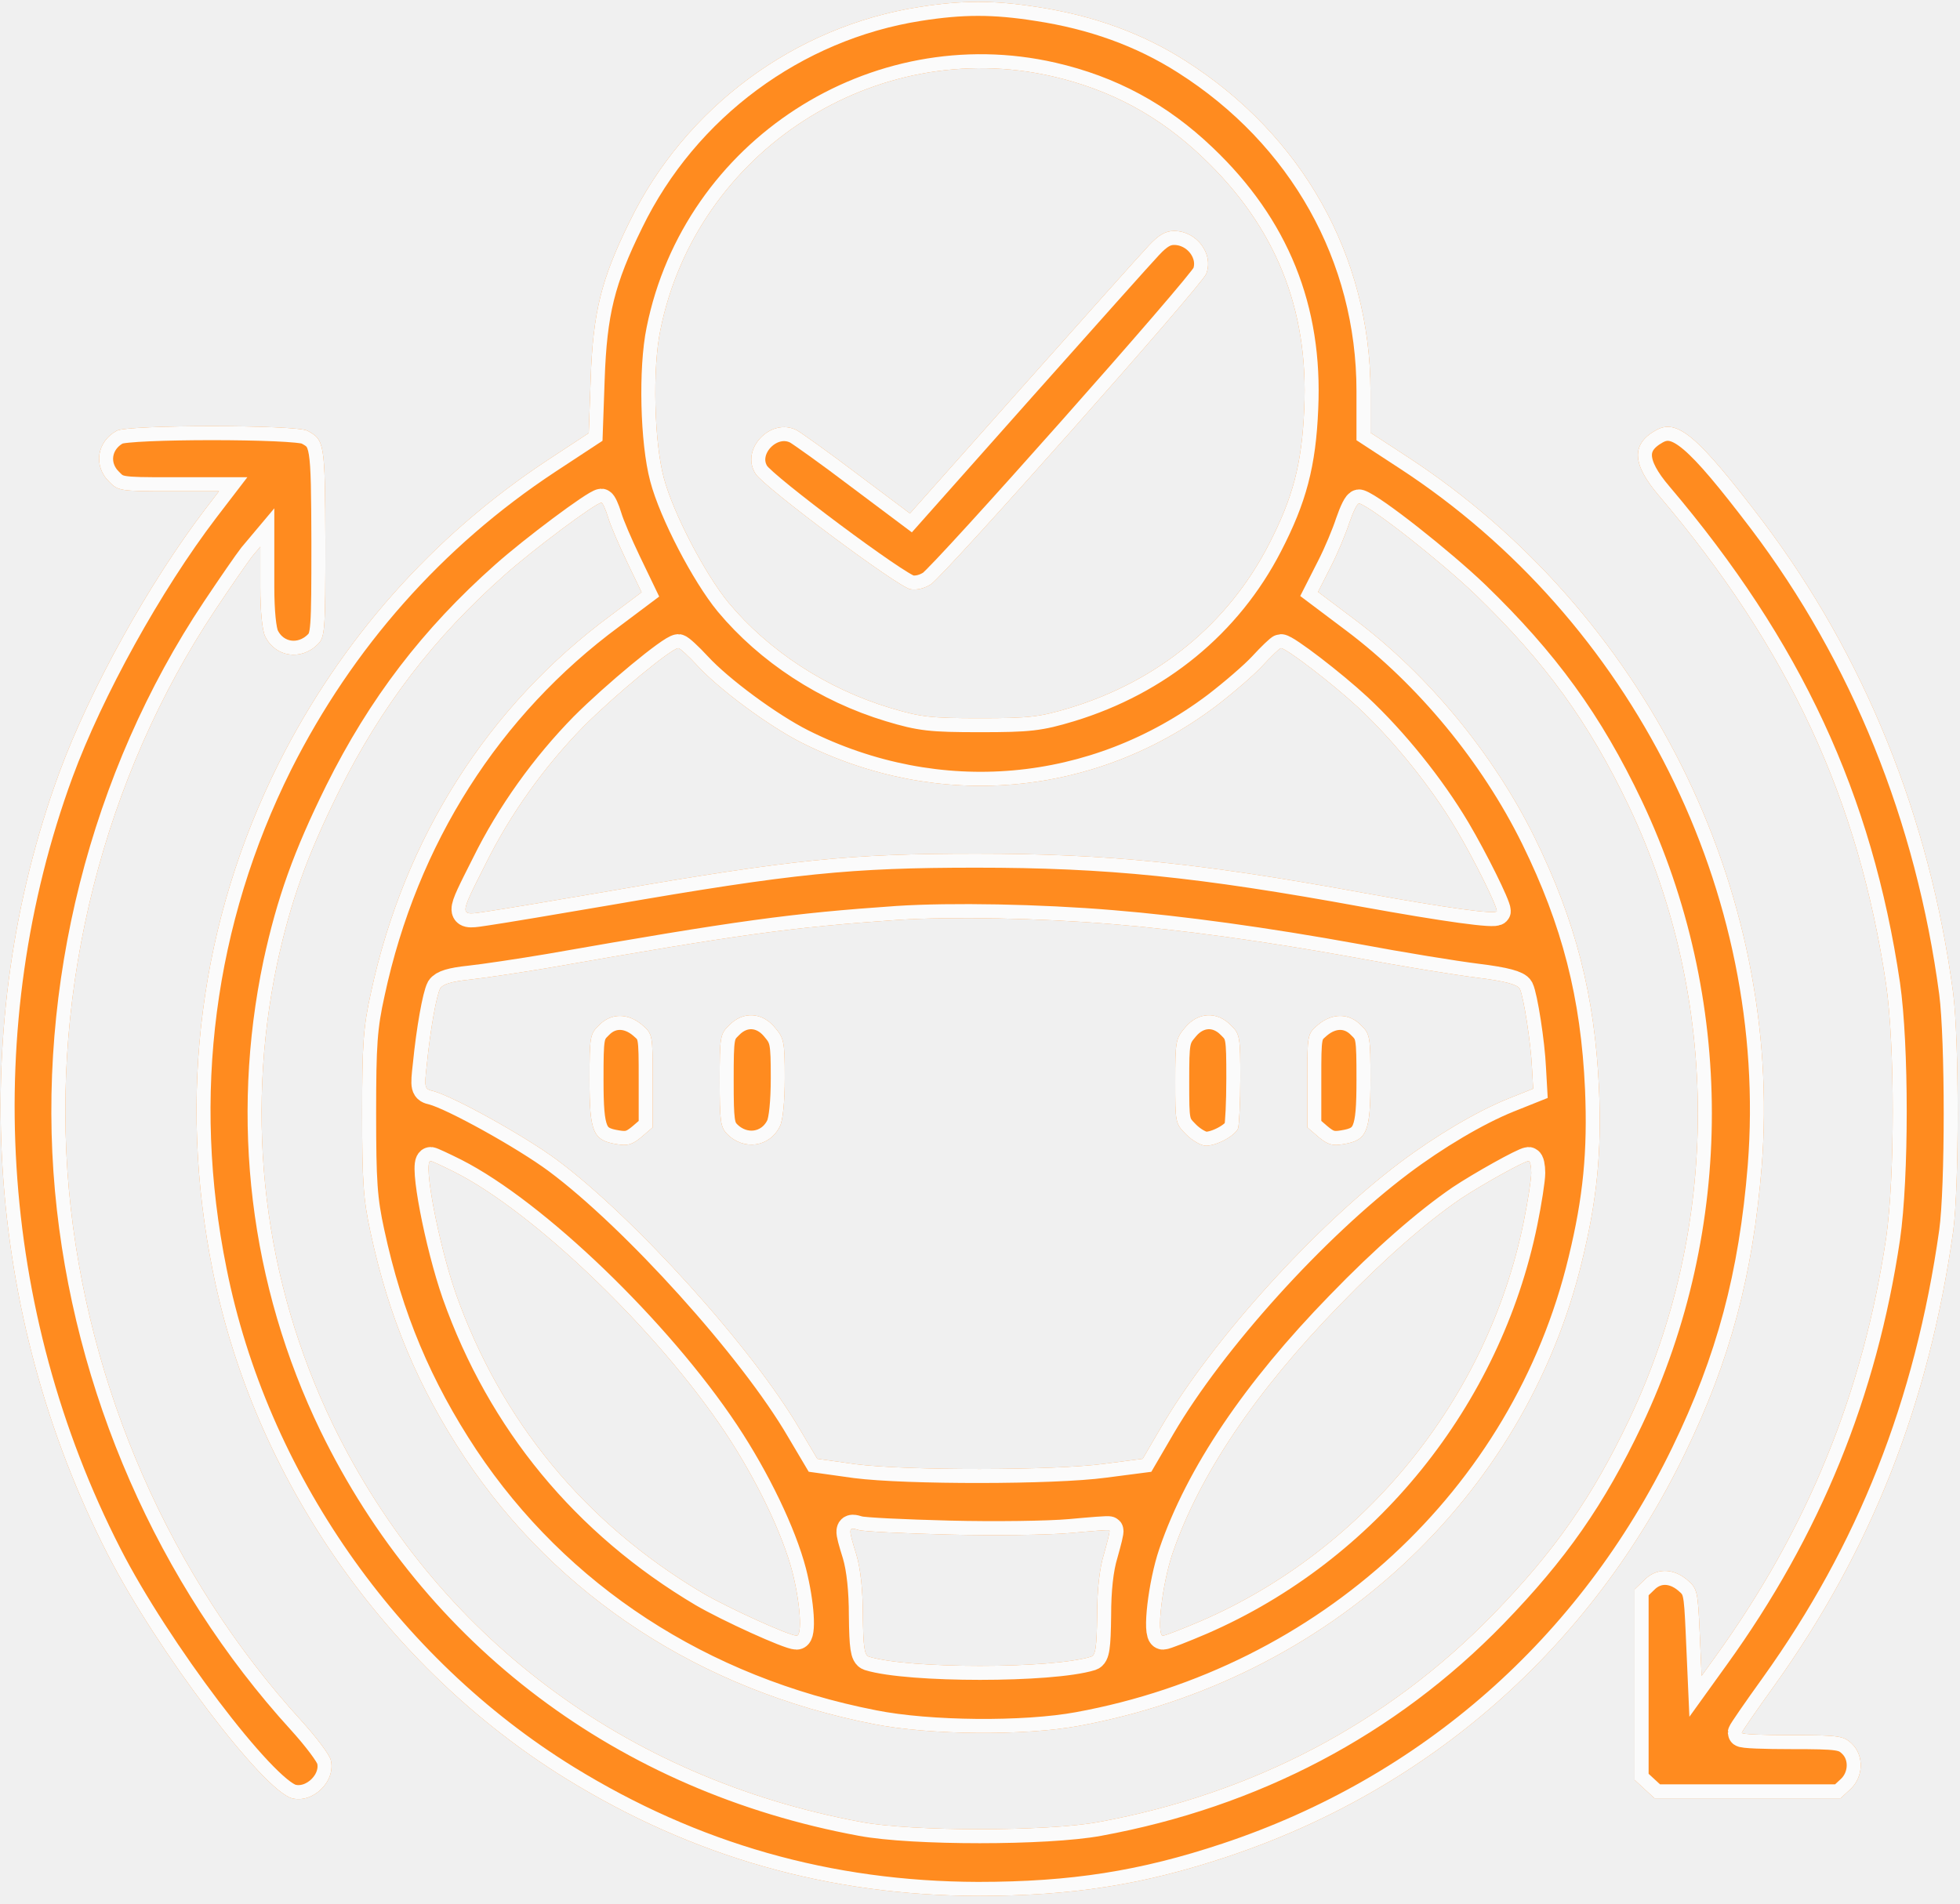
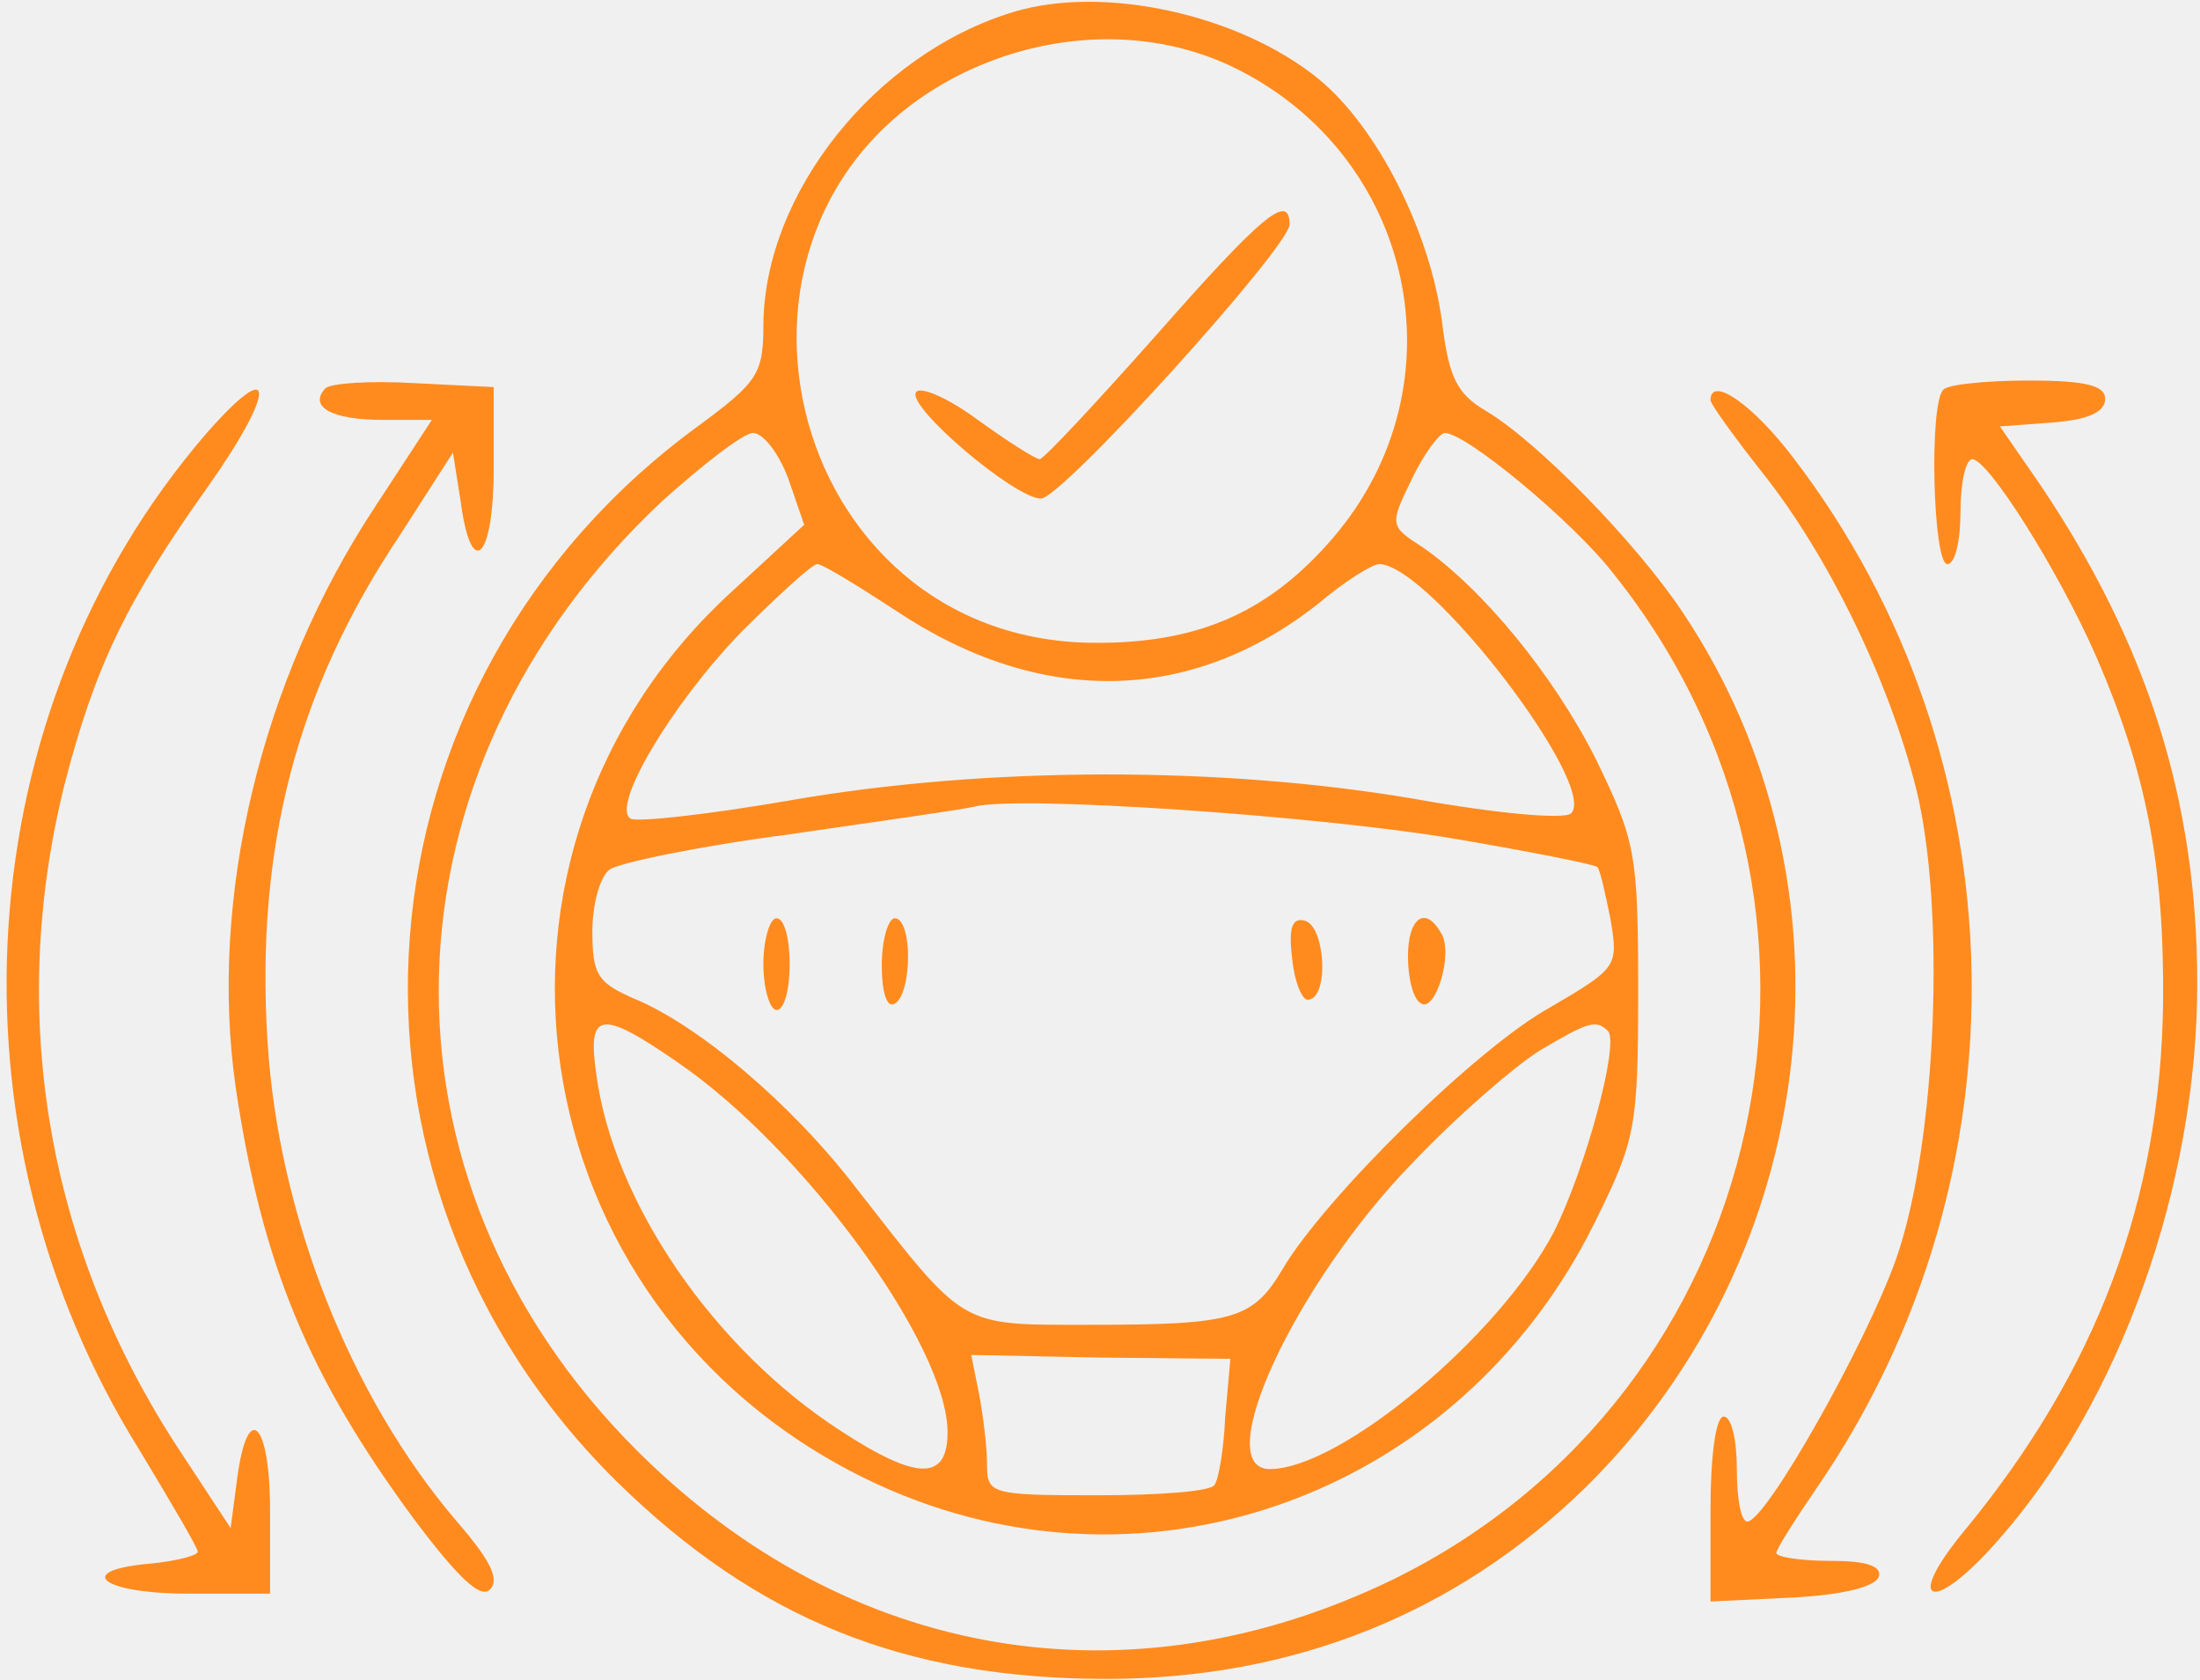
- <svg xmlns="http://www.w3.org/2000/svg" width="140" height="136" viewBox="0 0 140 136" fill="none">
-   <mask id="path-1-inside-1_151_71" fill="white">
-     <path d="M65.625 0.504C56.766 1.898 48.945 7.668 44.98 15.816C42.93 19.973 42.355 22.324 42.191 27.082L42.055 30.938L39.102 32.879C30.898 38.293 24.363 45.676 19.906 54.535C14.301 65.773 12.66 78.242 15.203 90.82C18.156 105.586 27.562 119.121 40.441 127.078C49.492 132.656 59.199 135.418 69.863 135.445C76.59 135.445 81.648 134.652 87.637 132.656C102.102 127.844 113.613 117.727 120.34 103.863C123.594 97.164 125.207 91.094 125.836 83.328C127.395 63.531 117.441 43.652 100.488 32.605L97.891 30.91V27.93C97.891 18.332 93.023 9.637 84.656 4.332C81.566 2.363 78.066 1.105 74.102 0.504C70.984 0.012 68.742 0.012 65.625 0.504ZM75.168 5.453C79.324 6.41 82.797 8.27 85.941 11.277C91.109 16.199 93.488 22.078 93.16 29.188C92.996 33.152 92.34 35.586 90.617 38.922C87.719 44.555 82.715 48.656 76.426 50.57C74.238 51.227 73.527 51.309 70 51.309C66.473 51.309 65.762 51.227 63.574 50.57C59.035 49.203 54.906 46.496 52.035 43.051C50.367 41.027 48.07 36.625 47.414 34.137C46.73 31.594 46.594 26.344 47.168 23.582C49.738 10.812 62.508 2.555 75.168 5.453ZM43.422 36.926C43.586 37.5 44.215 38.949 44.789 40.152L45.828 42.312L43.641 43.953C34.863 50.434 28.875 59.84 26.496 70.914C25.949 73.375 25.867 74.606 25.867 79.527C25.867 84.422 25.949 85.68 26.469 88.059C27.781 94.156 29.887 99.133 33.195 104.137C39.812 114.062 50.066 120.762 62.398 123.168C66.363 123.961 73.172 124.016 77.027 123.305C94.828 120.051 108.938 107.035 113.012 90.055C114.078 85.68 114.406 82.316 114.215 77.777C113.914 71.106 112.547 65.801 109.621 59.84C106.668 53.852 102.02 48.219 96.797 44.281L94.145 42.285L95.047 40.508C95.539 39.551 96.141 38.102 96.387 37.336C96.66 36.543 96.961 35.914 97.098 35.969C98.082 36.297 102.922 40.125 105.383 42.477C110.359 47.289 113.504 51.609 116.375 57.652C122.91 71.461 122.91 87.621 116.375 101.402C113.723 106.98 111.07 110.781 106.668 115.32C99.094 123.113 89.496 128.145 78.477 130.168C74.785 130.852 65.16 130.852 61.523 130.168C44.652 127.051 31.117 116.852 23.789 101.785C18.84 91.559 17.445 80.019 19.797 68.836C20.754 64.434 21.902 61.207 24.199 56.559C27.234 50.461 30.953 45.594 36.039 41.082C38.062 39.277 42.52 35.941 42.957 35.914C43.039 35.914 43.258 36.379 43.422 36.926ZM49.82 47.562C51.406 49.285 54.934 51.883 57.258 53.059C66.992 57.953 78.203 56.969 86.871 50.434C88.047 49.531 89.551 48.246 90.18 47.562C90.809 46.879 91.41 46.305 91.492 46.305C91.875 46.305 95.156 48.82 97.016 50.543C99.559 52.922 102.211 56.203 104.043 59.293C105.301 61.426 106.914 64.68 106.914 65.09C106.914 65.363 103.223 64.844 97.481 63.805C85.668 61.645 79.133 60.988 69.727 60.988C60.703 60.988 56.574 61.398 43.477 63.668C39.648 64.324 35.738 64.981 34.781 65.117C32.758 65.418 32.758 65.555 34.672 61.754C36.449 58.145 38.91 54.727 41.699 51.883C43.914 49.668 47.934 46.332 48.453 46.305C48.562 46.305 49.191 46.879 49.82 47.562ZM79.434 66.019C84.438 66.43 90.398 67.25 96.879 68.426C100.078 69.027 103.961 69.656 105.52 69.848C107.516 70.094 108.391 70.34 108.555 70.641C108.828 71.188 109.348 74.496 109.43 76.328L109.512 77.777L107.734 78.488C105.492 79.391 102.539 81.141 99.996 83.055C93.871 87.676 86.598 95.715 82.961 101.922L81.621 104.219L78.887 104.574C75.277 105.066 64.695 105.066 61.113 104.602L58.379 104.219L57.148 102.141C53.758 96.316 45.336 86.992 39.785 82.863C37.461 81.141 32.375 78.324 30.926 77.941C30.324 77.805 30.297 77.723 30.488 76.055C30.734 73.566 31.172 71.133 31.445 70.613C31.637 70.312 32.238 70.121 33.551 69.984C34.562 69.875 37.133 69.492 39.238 69.137C52.801 66.758 56.602 66.238 64.121 65.719C67.949 65.473 74.211 65.582 79.434 66.019ZM32.484 83.738C38.199 86.637 46.977 95.086 51.816 102.359C54.031 105.695 55.891 109.578 56.602 112.312C57.176 114.582 57.312 116.852 56.902 116.852C56.355 116.852 52.035 114.883 50.203 113.816C41.809 108.84 35.793 101.539 32.566 92.434C31.336 88.906 30.188 82.945 30.762 82.945C30.844 82.945 31.609 83.301 32.484 83.738ZM109.375 83.793C109.375 84.258 109.129 85.844 108.828 87.32C106.258 99.898 97.535 110.699 85.832 115.785C84.492 116.359 83.234 116.852 83.07 116.852C82.578 116.852 83.016 113.133 83.754 110.973C85.668 105.367 89.688 99.406 95.703 93.227C98.902 89.918 101.883 87.32 104.316 85.652C105.793 84.668 108.828 82.973 109.184 82.945C109.293 82.945 109.375 83.328 109.375 83.793ZM67.812 109.633C71.039 109.715 74.922 109.66 76.426 109.523C77.93 109.387 79.188 109.277 79.242 109.332C79.297 109.387 79.106 110.125 78.859 111C78.531 112.066 78.367 113.57 78.367 115.43C78.34 117.672 78.258 118.246 77.93 118.355C75.113 119.23 64.887 119.23 62.07 118.355C61.742 118.246 61.66 117.672 61.633 115.43C61.633 113.625 61.469 112.066 61.168 111.055C60.566 109.113 60.594 109.086 61.332 109.305C61.66 109.414 64.586 109.551 67.812 109.633Z" />
-     <path d="M82.059 17.539C81.512 18.113 77.465 22.652 73.035 27.629L64.996 36.68L61.277 33.891C59.227 32.332 57.258 30.938 56.93 30.746C55.07 29.762 52.828 32.113 53.977 33.863C54.633 34.848 64.121 41.93 65.023 42.094C65.488 42.176 66.035 42.039 66.5 41.738C67.484 41.082 85.859 20.383 86.16 19.562C86.707 18.141 85.477 16.5 83.863 16.5C83.262 16.5 82.77 16.773 82.059 17.539Z" />
-     <path d="M42.793 73.238C42.137 73.867 42.109 74.059 42.109 77.148C42.109 80.894 42.355 81.469 44.051 81.742C44.844 81.879 45.172 81.769 45.828 81.223L46.621 80.539V77.203C46.621 73.894 46.621 73.867 45.855 73.211C44.844 72.363 43.641 72.363 42.793 73.238Z" />
-     <path d="M52.09 73.238C51.434 73.867 51.406 74.059 51.406 77.203C51.406 80.102 51.461 80.539 51.953 81.031C53.129 82.207 54.961 81.961 55.699 80.484C55.918 80.074 56.055 78.707 56.055 77.012C56.055 74.414 56 74.168 55.344 73.402C54.441 72.309 53.074 72.227 52.09 73.238Z" />
-     <path d="M84.656 73.402C83.973 74.195 83.945 74.414 83.945 77.258C83.945 80.211 83.945 80.266 84.738 81.059C85.176 81.496 85.805 81.852 86.133 81.852C86.926 81.852 88.211 81.141 88.43 80.621C88.512 80.375 88.594 78.762 88.594 77.039C88.594 74.059 88.566 73.867 87.91 73.238C86.926 72.227 85.559 72.309 84.656 73.402Z" />
-     <path d="M94.145 73.211C93.379 73.867 93.379 73.894 93.379 77.203V80.539L94.172 81.223C94.828 81.769 95.156 81.879 95.949 81.742C97.645 81.469 97.891 80.894 97.891 77.148C97.891 74.059 97.863 73.867 97.207 73.238C96.359 72.363 95.156 72.363 94.145 73.211Z" />
-     <path d="M8.34 30.773C6.918 31.539 6.645 33.289 7.793 34.41C8.422 35.066 8.586 35.094 12.059 35.094H15.641L14.656 36.379C10.637 41.656 6.426 49.258 4.238 55.191C-2.379 73.238 -1.121 93.828 7.711 111.082C11.184 117.891 18.812 127.953 20.863 128.473C22.367 128.855 24.008 127.242 23.625 125.738C23.543 125.355 22.586 124.098 21.52 122.922C12.168 112.668 6.207 99.078 4.922 84.996C3.609 70.559 7.41 55.52 15.395 43.543C16.543 41.82 17.719 40.125 18.02 39.742L18.594 39.059V41.93C18.594 43.652 18.73 45.074 18.949 45.484C19.688 46.961 21.52 47.207 22.695 46.031C23.215 45.512 23.242 45.102 23.242 38.703C23.215 31.621 23.188 31.43 21.957 30.773C21.164 30.336 9.106 30.336 8.34 30.773Z" />
-     <path d="M118.262 30.746C116.512 31.73 116.566 33.152 118.481 35.395C127.777 46.359 132.754 57.078 134.723 70.34C135.352 74.688 135.352 84.094 134.723 88.441C133.082 99.461 129.117 109.223 122.527 118.355L121.543 119.723L121.406 116.605C121.27 113.652 121.242 113.488 120.504 112.859C119.492 112.012 118.289 112.012 117.441 112.887L116.758 113.543V127.16L118.18 128.473H131.469L132.18 127.816C133.109 126.941 133.164 125.41 132.262 124.562C131.688 124.016 131.332 123.961 128.023 123.961C126.027 123.961 124.414 123.906 124.414 123.797C124.414 123.715 125.453 122.211 126.711 120.461C133.629 110.809 137.758 100.363 139.508 88.004C139.945 84.832 139.945 74.305 139.508 70.914C137.84 58.391 133.164 46.824 125.863 37.172C121.242 31.102 119.793 29.871 118.262 30.746Z" />
-   </mask>
-   <path d="M65.625 0.504C56.766 1.898 48.945 7.668 44.98 15.816C42.93 19.973 42.355 22.324 42.191 27.082L42.055 30.938L39.102 32.879C30.898 38.293 24.363 45.676 19.906 54.535C14.301 65.773 12.66 78.242 15.203 90.82C18.156 105.586 27.562 119.121 40.441 127.078C49.492 132.656 59.199 135.418 69.863 135.445C76.59 135.445 81.648 134.652 87.637 132.656C102.102 127.844 113.613 117.727 120.34 103.863C123.594 97.164 125.207 91.094 125.836 83.328C127.395 63.531 117.441 43.652 100.488 32.605L97.891 30.91V27.93C97.891 18.332 93.023 9.637 84.656 4.332C81.566 2.363 78.066 1.105 74.102 0.504C70.984 0.012 68.742 0.012 65.625 0.504ZM75.168 5.453C79.324 6.41 82.797 8.27 85.941 11.277C91.109 16.199 93.488 22.078 93.16 29.188C92.996 33.152 92.34 35.586 90.617 38.922C87.719 44.555 82.715 48.656 76.426 50.57C74.238 51.227 73.527 51.309 70 51.309C66.473 51.309 65.762 51.227 63.574 50.57C59.035 49.203 54.906 46.496 52.035 43.051C50.367 41.027 48.07 36.625 47.414 34.137C46.73 31.594 46.594 26.344 47.168 23.582C49.738 10.812 62.508 2.555 75.168 5.453ZM43.422 36.926C43.586 37.5 44.215 38.949 44.789 40.152L45.828 42.312L43.641 43.953C34.863 50.434 28.875 59.84 26.496 70.914C25.949 73.375 25.867 74.606 25.867 79.527C25.867 84.422 25.949 85.68 26.469 88.059C27.781 94.156 29.887 99.133 33.195 104.137C39.812 114.062 50.066 120.762 62.398 123.168C66.363 123.961 73.172 124.016 77.027 123.305C94.828 120.051 108.938 107.035 113.012 90.055C114.078 85.68 114.406 82.316 114.215 77.777C113.914 71.106 112.547 65.801 109.621 59.84C106.668 53.852 102.02 48.219 96.797 44.281L94.145 42.285L95.047 40.508C95.539 39.551 96.141 38.102 96.387 37.336C96.66 36.543 96.961 35.914 97.098 35.969C98.082 36.297 102.922 40.125 105.383 42.477C110.359 47.289 113.504 51.609 116.375 57.652C122.91 71.461 122.91 87.621 116.375 101.402C113.723 106.98 111.07 110.781 106.668 115.32C99.094 123.113 89.496 128.145 78.477 130.168C74.785 130.852 65.16 130.852 61.523 130.168C44.652 127.051 31.117 116.852 23.789 101.785C18.84 91.559 17.445 80.019 19.797 68.836C20.754 64.434 21.902 61.207 24.199 56.559C27.234 50.461 30.953 45.594 36.039 41.082C38.062 39.277 42.52 35.941 42.957 35.914C43.039 35.914 43.258 36.379 43.422 36.926ZM49.82 47.562C51.406 49.285 54.934 51.883 57.258 53.059C66.992 57.953 78.203 56.969 86.871 50.434C88.047 49.531 89.551 48.246 90.18 47.562C90.809 46.879 91.41 46.305 91.492 46.305C91.875 46.305 95.156 48.82 97.016 50.543C99.559 52.922 102.211 56.203 104.043 59.293C105.301 61.426 106.914 64.68 106.914 65.09C106.914 65.363 103.223 64.844 97.481 63.805C85.668 61.645 79.133 60.988 69.727 60.988C60.703 60.988 56.574 61.398 43.477 63.668C39.648 64.324 35.738 64.981 34.781 65.117C32.758 65.418 32.758 65.555 34.672 61.754C36.449 58.145 38.91 54.727 41.699 51.883C43.914 49.668 47.934 46.332 48.453 46.305C48.562 46.305 49.191 46.879 49.82 47.562ZM79.434 66.019C84.438 66.43 90.398 67.25 96.879 68.426C100.078 69.027 103.961 69.656 105.52 69.848C107.516 70.094 108.391 70.34 108.555 70.641C108.828 71.188 109.348 74.496 109.43 76.328L109.512 77.777L107.734 78.488C105.492 79.391 102.539 81.141 99.996 83.055C93.871 87.676 86.598 95.715 82.961 101.922L81.621 104.219L78.887 104.574C75.277 105.066 64.695 105.066 61.113 104.602L58.379 104.219L57.148 102.141C53.758 96.316 45.336 86.992 39.785 82.863C37.461 81.141 32.375 78.324 30.926 77.941C30.324 77.805 30.297 77.723 30.488 76.055C30.734 73.566 31.172 71.133 31.445 70.613C31.637 70.312 32.238 70.121 33.551 69.984C34.562 69.875 37.133 69.492 39.238 69.137C52.801 66.758 56.602 66.238 64.121 65.719C67.949 65.473 74.211 65.582 79.434 66.019ZM32.484 83.738C38.199 86.637 46.977 95.086 51.816 102.359C54.031 105.695 55.891 109.578 56.602 112.312C57.176 114.582 57.312 116.852 56.902 116.852C56.355 116.852 52.035 114.883 50.203 113.816C41.809 108.84 35.793 101.539 32.566 92.434C31.336 88.906 30.188 82.945 30.762 82.945C30.844 82.945 31.609 83.301 32.484 83.738ZM109.375 83.793C109.375 84.258 109.129 85.844 108.828 87.32C106.258 99.898 97.535 110.699 85.832 115.785C84.492 116.359 83.234 116.852 83.07 116.852C82.578 116.852 83.016 113.133 83.754 110.973C85.668 105.367 89.688 99.406 95.703 93.227C98.902 89.918 101.883 87.32 104.316 85.652C105.793 84.668 108.828 82.973 109.184 82.945C109.293 82.945 109.375 83.328 109.375 83.793ZM67.812 109.633C71.039 109.715 74.922 109.66 76.426 109.523C77.93 109.387 79.188 109.277 79.242 109.332C79.297 109.387 79.106 110.125 78.859 111C78.531 112.066 78.367 113.57 78.367 115.43C78.34 117.672 78.258 118.246 77.93 118.355C75.113 119.23 64.887 119.23 62.07 118.355C61.742 118.246 61.66 117.672 61.633 115.43C61.633 113.625 61.469 112.066 61.168 111.055C60.566 109.113 60.594 109.086 61.332 109.305C61.66 109.414 64.586 109.551 67.812 109.633Z" fill="#FF8B1F" />
-   <path d="M82.059 17.539C81.512 18.113 77.465 22.652 73.035 27.629L64.996 36.68L61.277 33.891C59.227 32.332 57.258 30.938 56.93 30.746C55.07 29.762 52.828 32.113 53.977 33.863C54.633 34.848 64.121 41.93 65.023 42.094C65.488 42.176 66.035 42.039 66.5 41.738C67.484 41.082 85.859 20.383 86.16 19.562C86.707 18.141 85.477 16.5 83.863 16.5C83.262 16.5 82.77 16.773 82.059 17.539Z" fill="#FF8B1F" />
-   <path d="M42.793 73.238C42.137 73.867 42.109 74.059 42.109 77.148C42.109 80.894 42.355 81.469 44.051 81.742C44.844 81.879 45.172 81.769 45.828 81.223L46.621 80.539V77.203C46.621 73.894 46.621 73.867 45.855 73.211C44.844 72.363 43.641 72.363 42.793 73.238Z" fill="#FF8B1F" />
-   <path d="M52.09 73.238C51.434 73.867 51.406 74.059 51.406 77.203C51.406 80.102 51.461 80.539 51.953 81.031C53.129 82.207 54.961 81.961 55.699 80.484C55.918 80.074 56.055 78.707 56.055 77.012C56.055 74.414 56 74.168 55.344 73.402C54.441 72.309 53.074 72.227 52.09 73.238Z" fill="#FF8B1F" />
-   <path d="M84.656 73.402C83.973 74.195 83.945 74.414 83.945 77.258C83.945 80.211 83.945 80.266 84.738 81.059C85.176 81.496 85.805 81.852 86.133 81.852C86.926 81.852 88.211 81.141 88.43 80.621C88.512 80.375 88.594 78.762 88.594 77.039C88.594 74.059 88.566 73.867 87.91 73.238C86.926 72.227 85.559 72.309 84.656 73.402Z" fill="#FF8B1F" />
-   <path d="M94.145 73.211C93.379 73.867 93.379 73.894 93.379 77.203V80.539L94.172 81.223C94.828 81.769 95.156 81.879 95.949 81.742C97.645 81.469 97.891 80.894 97.891 77.148C97.891 74.059 97.863 73.867 97.207 73.238C96.359 72.363 95.156 72.363 94.145 73.211Z" fill="#FF8B1F" />
-   <path d="M8.34 30.773C6.918 31.539 6.645 33.289 7.793 34.41C8.422 35.066 8.586 35.094 12.059 35.094H15.641L14.656 36.379C10.637 41.656 6.426 49.258 4.238 55.191C-2.379 73.238 -1.121 93.828 7.711 111.082C11.184 117.891 18.812 127.953 20.863 128.473C22.367 128.855 24.008 127.242 23.625 125.738C23.543 125.355 22.586 124.098 21.52 122.922C12.168 112.668 6.207 99.078 4.922 84.996C3.609 70.559 7.41 55.52 15.395 43.543C16.543 41.82 17.719 40.125 18.02 39.742L18.594 39.059V41.93C18.594 43.652 18.73 45.074 18.949 45.484C19.688 46.961 21.52 47.207 22.695 46.031C23.215 45.512 23.242 45.102 23.242 38.703C23.215 31.621 23.188 31.43 21.957 30.773C21.164 30.336 9.106 30.336 8.34 30.773Z" fill="#FF8B1F" />
-   <path d="M118.262 30.746C116.512 31.73 116.566 33.152 118.481 35.395C127.777 46.359 132.754 57.078 134.723 70.34C135.352 74.688 135.352 84.094 134.723 88.441C133.082 99.461 129.117 109.223 122.527 118.355L121.543 119.723L121.406 116.605C121.27 113.652 121.242 113.488 120.504 112.859C119.492 112.012 118.289 112.012 117.441 112.887L116.758 113.543V127.16L118.18 128.473H131.469L132.18 127.816C133.109 126.941 133.164 125.41 132.262 124.562C131.688 124.016 131.332 123.961 128.023 123.961C126.027 123.961 124.414 123.906 124.414 123.797C124.414 123.715 125.453 122.211 126.711 120.461C133.629 110.809 137.758 100.363 139.508 88.004C139.945 84.832 139.945 74.305 139.508 70.914C137.84 58.391 133.164 46.824 125.863 37.172C121.242 31.102 119.793 29.871 118.262 30.746Z" fill="#FF8B1F" />
-   <path d="M65.625 0.504C56.766 1.898 48.945 7.668 44.98 15.816C42.93 19.973 42.355 22.324 42.191 27.082L42.055 30.938L39.102 32.879C30.898 38.293 24.363 45.676 19.906 54.535C14.301 65.773 12.66 78.242 15.203 90.82C18.156 105.586 27.562 119.121 40.441 127.078C49.492 132.656 59.199 135.418 69.863 135.445C76.59 135.445 81.648 134.652 87.637 132.656C102.102 127.844 113.613 117.727 120.34 103.863C123.594 97.164 125.207 91.094 125.836 83.328C127.395 63.531 117.441 43.652 100.488 32.605L97.891 30.91V27.93C97.891 18.332 93.023 9.637 84.656 4.332C81.566 2.363 78.066 1.105 74.102 0.504C70.984 0.012 68.742 0.012 65.625 0.504ZM75.168 5.453C79.324 6.41 82.797 8.27 85.941 11.277C91.109 16.199 93.488 22.078 93.16 29.188C92.996 33.152 92.34 35.586 90.617 38.922C87.719 44.555 82.715 48.656 76.426 50.57C74.238 51.227 73.527 51.309 70 51.309C66.473 51.309 65.762 51.227 63.574 50.57C59.035 49.203 54.906 46.496 52.035 43.051C50.367 41.027 48.07 36.625 47.414 34.137C46.73 31.594 46.594 26.344 47.168 23.582C49.738 10.812 62.508 2.555 75.168 5.453ZM43.422 36.926C43.586 37.5 44.215 38.949 44.789 40.152L45.828 42.312L43.641 43.953C34.863 50.434 28.875 59.84 26.496 70.914C25.949 73.375 25.867 74.606 25.867 79.527C25.867 84.422 25.949 85.68 26.469 88.059C27.781 94.156 29.887 99.133 33.195 104.137C39.812 114.062 50.066 120.762 62.398 123.168C66.363 123.961 73.172 124.016 77.027 123.305C94.828 120.051 108.938 107.035 113.012 90.055C114.078 85.68 114.406 82.316 114.215 77.777C113.914 71.106 112.547 65.801 109.621 59.84C106.668 53.852 102.02 48.219 96.797 44.281L94.145 42.285L95.047 40.508C95.539 39.551 96.141 38.102 96.387 37.336C96.66 36.543 96.961 35.914 97.098 35.969C98.082 36.297 102.922 40.125 105.383 42.477C110.359 47.289 113.504 51.609 116.375 57.652C122.91 71.461 122.91 87.621 116.375 101.402C113.723 106.98 111.07 110.781 106.668 115.32C99.094 123.113 89.496 128.145 78.477 130.168C74.785 130.852 65.16 130.852 61.523 130.168C44.652 127.051 31.117 116.852 23.789 101.785C18.84 91.559 17.445 80.019 19.797 68.836C20.754 64.434 21.902 61.207 24.199 56.559C27.234 50.461 30.953 45.594 36.039 41.082C38.062 39.277 42.52 35.941 42.957 35.914C43.039 35.914 43.258 36.379 43.422 36.926ZM49.82 47.562C51.406 49.285 54.934 51.883 57.258 53.059C66.992 57.953 78.203 56.969 86.871 50.434C88.047 49.531 89.551 48.246 90.18 47.562C90.809 46.879 91.41 46.305 91.492 46.305C91.875 46.305 95.156 48.82 97.016 50.543C99.559 52.922 102.211 56.203 104.043 59.293C105.301 61.426 106.914 64.68 106.914 65.09C106.914 65.363 103.223 64.844 97.481 63.805C85.668 61.645 79.133 60.988 69.727 60.988C60.703 60.988 56.574 61.398 43.477 63.668C39.648 64.324 35.738 64.981 34.781 65.117C32.758 65.418 32.758 65.555 34.672 61.754C36.449 58.145 38.91 54.727 41.699 51.883C43.914 49.668 47.934 46.332 48.453 46.305C48.562 46.305 49.191 46.879 49.82 47.562ZM79.434 66.019C84.438 66.43 90.398 67.25 96.879 68.426C100.078 69.027 103.961 69.656 105.52 69.848C107.516 70.094 108.391 70.34 108.555 70.641C108.828 71.188 109.348 74.496 109.43 76.328L109.512 77.777L107.734 78.488C105.492 79.391 102.539 81.141 99.996 83.055C93.871 87.676 86.598 95.715 82.961 101.922L81.621 104.219L78.887 104.574C75.277 105.066 64.695 105.066 61.113 104.602L58.379 104.219L57.148 102.141C53.758 96.316 45.336 86.992 39.785 82.863C37.461 81.141 32.375 78.324 30.926 77.941C30.324 77.805 30.297 77.723 30.488 76.055C30.734 73.566 31.172 71.133 31.445 70.613C31.637 70.312 32.238 70.121 33.551 69.984C34.562 69.875 37.133 69.492 39.238 69.137C52.801 66.758 56.602 66.238 64.121 65.719C67.949 65.473 74.211 65.582 79.434 66.019ZM32.484 83.738C38.199 86.637 46.977 95.086 51.816 102.359C54.031 105.695 55.891 109.578 56.602 112.312C57.176 114.582 57.312 116.852 56.902 116.852C56.355 116.852 52.035 114.883 50.203 113.816C41.809 108.84 35.793 101.539 32.566 92.434C31.336 88.906 30.188 82.945 30.762 82.945C30.844 82.945 31.609 83.301 32.484 83.738ZM109.375 83.793C109.375 84.258 109.129 85.844 108.828 87.32C106.258 99.898 97.535 110.699 85.832 115.785C84.492 116.359 83.234 116.852 83.07 116.852C82.578 116.852 83.016 113.133 83.754 110.973C85.668 105.367 89.688 99.406 95.703 93.227C98.902 89.918 101.883 87.32 104.316 85.652C105.793 84.668 108.828 82.973 109.184 82.945C109.293 82.945 109.375 83.328 109.375 83.793ZM67.812 109.633C71.039 109.715 74.922 109.66 76.426 109.523C77.93 109.387 79.188 109.277 79.242 109.332C79.297 109.387 79.106 110.125 78.859 111C78.531 112.066 78.367 113.57 78.367 115.43C78.34 117.672 78.258 118.246 77.93 118.355C75.113 119.23 64.887 119.23 62.07 118.355C61.742 118.246 61.66 117.672 61.633 115.43C61.633 113.625 61.469 112.066 61.168 111.055C60.566 109.113 60.594 109.086 61.332 109.305C61.66 109.414 64.586 109.551 67.812 109.633Z" stroke="#FBFBFB" stroke-width="2" mask="url(#path-1-inside-1_151_71)" />
-   <path d="M82.059 17.539C81.512 18.113 77.465 22.652 73.035 27.629L64.996 36.68L61.277 33.891C59.227 32.332 57.258 30.938 56.93 30.746C55.07 29.762 52.828 32.113 53.977 33.863C54.633 34.848 64.121 41.93 65.023 42.094C65.488 42.176 66.035 42.039 66.5 41.738C67.484 41.082 85.859 20.383 86.16 19.562C86.707 18.141 85.477 16.5 83.863 16.5C83.262 16.5 82.77 16.773 82.059 17.539Z" stroke="#FBFBFB" stroke-width="2" mask="url(#path-1-inside-1_151_71)" />
-   <path d="M42.793 73.238C42.137 73.867 42.109 74.059 42.109 77.148C42.109 80.894 42.355 81.469 44.051 81.742C44.844 81.879 45.172 81.769 45.828 81.223L46.621 80.539V77.203C46.621 73.894 46.621 73.867 45.855 73.211C44.844 72.363 43.641 72.363 42.793 73.238Z" stroke="#FBFBFB" stroke-width="2" mask="url(#path-1-inside-1_151_71)" />
-   <path d="M52.09 73.238C51.434 73.867 51.406 74.059 51.406 77.203C51.406 80.102 51.461 80.539 51.953 81.031C53.129 82.207 54.961 81.961 55.699 80.484C55.918 80.074 56.055 78.707 56.055 77.012C56.055 74.414 56 74.168 55.344 73.402C54.441 72.309 53.074 72.227 52.09 73.238Z" stroke="#FBFBFB" stroke-width="2" mask="url(#path-1-inside-1_151_71)" />
-   <path d="M84.656 73.402C83.973 74.195 83.945 74.414 83.945 77.258C83.945 80.211 83.945 80.266 84.738 81.059C85.176 81.496 85.805 81.852 86.133 81.852C86.926 81.852 88.211 81.141 88.43 80.621C88.512 80.375 88.594 78.762 88.594 77.039C88.594 74.059 88.566 73.867 87.91 73.238C86.926 72.227 85.559 72.309 84.656 73.402Z" stroke="#FBFBFB" stroke-width="2" mask="url(#path-1-inside-1_151_71)" />
-   <path d="M94.145 73.211C93.379 73.867 93.379 73.894 93.379 77.203V80.539L94.172 81.223C94.828 81.769 95.156 81.879 95.949 81.742C97.645 81.469 97.891 80.894 97.891 77.148C97.891 74.059 97.863 73.867 97.207 73.238C96.359 72.363 95.156 72.363 94.145 73.211Z" stroke="#FBFBFB" stroke-width="2" mask="url(#path-1-inside-1_151_71)" />
-   <path d="M8.34 30.773C6.918 31.539 6.645 33.289 7.793 34.41C8.422 35.066 8.586 35.094 12.059 35.094H15.641L14.656 36.379C10.637 41.656 6.426 49.258 4.238 55.191C-2.379 73.238 -1.121 93.828 7.711 111.082C11.184 117.891 18.812 127.953 20.863 128.473C22.367 128.855 24.008 127.242 23.625 125.738C23.543 125.355 22.586 124.098 21.52 122.922C12.168 112.668 6.207 99.078 4.922 84.996C3.609 70.559 7.41 55.52 15.395 43.543C16.543 41.82 17.719 40.125 18.02 39.742L18.594 39.059V41.93C18.594 43.652 18.73 45.074 18.949 45.484C19.688 46.961 21.52 47.207 22.695 46.031C23.215 45.512 23.242 45.102 23.242 38.703C23.215 31.621 23.188 31.43 21.957 30.773C21.164 30.336 9.106 30.336 8.34 30.773Z" stroke="#FBFBFB" stroke-width="2" mask="url(#path-1-inside-1_151_71)" />
-   <path d="M118.262 30.746C116.512 31.73 116.566 33.152 118.481 35.395C127.777 46.359 132.754 57.078 134.723 70.34C135.352 74.688 135.352 84.094 134.723 88.441C133.082 99.461 129.117 109.223 122.527 118.355L121.543 119.723L121.406 116.605C121.27 113.652 121.242 113.488 120.504 112.859C119.492 112.012 118.289 112.012 117.441 112.887L116.758 113.543V127.16L118.18 128.473H131.469L132.18 127.816C133.109 126.941 133.164 125.41 132.262 124.562C131.688 124.016 131.332 123.961 128.023 123.961C126.027 123.961 124.414 123.906 124.414 123.797C124.414 123.715 125.453 122.211 126.711 120.461C133.629 110.809 137.758 100.363 139.508 88.004C139.945 84.832 139.945 74.305 139.508 70.914C137.84 58.391 133.164 46.824 125.863 37.172C121.242 31.102 119.793 29.871 118.262 30.746Z" stroke="#FBFBFB" stroke-width="2" mask="url(#path-1-inside-1_151_71)" />
+ <svg xmlns="http://www.w3.org/2000/svg" width="169" height="129" viewBox="0 0 169 129" fill="none">
+   <path d="M77.842 0.921C67.232 4.145 58.743 14.824 58.642 24.898C58.642 28.726 58.238 29.33 53.59 32.755C26.608 52.501 23.678 90.48 47.425 113.852C58.137 124.329 69.455 128.963 85.017 128.963C99.366 128.963 111.897 123.926 121.8 114.255C139.989 96.323 143.223 67.914 129.278 47.061C125.741 41.721 118.061 33.864 114.12 31.547C111.897 30.237 111.291 28.927 110.785 24.797C109.876 17.846 105.834 9.787 101.286 6.059C95.223 1.123 84.815 -1.194 77.842 0.921ZM94.718 5.153C108.663 11.902 112.503 29.532 102.398 41.318C97.547 46.96 92.192 49.378 84.309 49.378C60.057 49.478 52.175 16.436 73.901 5.656C80.672 2.332 88.453 2.13 94.718 5.153ZM60.562 36.785L61.775 40.311L56.318 45.348C34.389 65.295 39.543 100.353 66.423 113.55C87.341 123.825 111.998 115.161 122.507 93.905C125.64 87.558 125.842 86.652 125.842 76.074C125.842 65.597 125.64 64.59 122.608 58.344C119.375 51.896 113.918 45.247 109.269 42.024C106.743 40.412 106.743 40.311 108.461 36.785C109.371 34.871 110.583 33.259 110.987 33.259C112.604 33.259 120.789 40.009 123.922 44.038C144.335 69.526 136.149 107.001 107.046 121.307C86.735 131.179 65.109 127.553 48.941 111.434C27.922 90.48 28.73 59.25 50.861 38.498C53.994 35.677 57.126 33.259 57.834 33.259C58.642 33.259 59.855 34.871 60.562 36.785ZM68.747 46.859C79.863 54.314 91.484 54.112 101.286 46.355C103.307 44.643 105.429 43.333 105.935 43.333C109.775 43.333 122.811 60.358 120.688 62.474C120.183 62.978 114.827 62.474 108.663 61.366C93.909 58.847 75.821 58.847 60.764 61.467C54.398 62.575 48.84 63.179 48.436 62.877C46.92 61.97 51.568 54.112 56.924 48.572C59.754 45.751 62.381 43.333 62.785 43.333C63.19 43.333 65.817 44.945 68.747 46.859ZM111.493 64.388C117.455 65.395 122.507 66.403 122.709 66.604C122.912 66.806 123.316 68.619 123.72 70.634C124.326 74.261 124.225 74.361 119.072 77.384C113.413 80.507 101.792 91.991 98.558 97.431C96.234 101.36 94.819 101.763 83.602 101.763C73.598 101.763 74.204 102.065 65.716 91.185C60.764 84.738 53.59 78.693 48.638 76.678C45.91 75.47 45.505 74.865 45.505 71.541C45.505 69.425 46.112 67.309 46.819 66.806C47.425 66.302 53.691 64.993 60.663 64.086C67.636 63.078 74.002 62.172 74.811 61.97C78.145 61.064 101.286 62.675 111.493 64.388ZM52.074 81.615C61.775 88.264 72.79 103.375 72.79 110.024C72.79 113.751 70.465 113.751 64.604 109.923C54.903 103.677 47.122 92.394 45.808 82.521C45.101 77.686 46.112 77.484 52.074 81.615ZM123.518 79.197C124.427 80.104 121.8 89.775 119.375 94.61C115.232 102.569 103.004 112.844 97.547 112.844C92.899 112.844 99.467 98.64 108.461 89.372C111.897 85.745 116.343 81.917 118.263 80.708C122.002 78.492 122.608 78.29 123.518 79.197ZM94.112 108.915C94.01 111.333 93.606 113.65 93.303 114.053C93.101 114.557 89.059 114.859 84.309 114.859C76.023 114.859 75.821 114.758 75.821 112.441C75.821 111.132 75.518 108.714 75.215 107.102L74.608 104.08L84.512 104.281L94.516 104.382L94.112 108.915Z" fill="#FF8B1F" />
+   <path d="M88.857 25.703C84.208 30.942 80.166 35.274 79.863 35.274C79.56 35.274 77.337 33.864 75.114 32.252C72.789 30.539 70.667 29.632 70.364 30.136C69.657 31.244 77.943 38.296 79.964 38.296C81.581 38.296 99.063 18.954 99.063 17.241C99.063 14.723 96.84 16.637 88.857 25.703Z" fill="#FF8B1F" />
+   <path d="M58.642 74.059C58.642 75.973 59.147 77.585 59.653 77.585C60.259 77.585 60.663 75.973 60.663 74.059C60.663 72.145 60.259 70.533 59.653 70.533C59.147 70.533 58.642 72.145 58.642 74.059Z" fill="#FF8B1F" />
+   <path d="M67.737 74.16C67.737 76.275 68.141 77.484 68.747 77.082C69.354 76.779 69.758 75.167 69.758 73.455C69.758 71.843 69.354 70.533 68.747 70.533C68.242 70.533 67.737 72.145 67.737 74.16Z" fill="#FF8B1F" />
+   <path d="M99.265 73.656C99.467 75.57 100.074 76.981 100.579 76.779C102.095 76.477 101.792 71.238 100.276 70.735C99.265 70.433 98.962 71.238 99.265 73.656Z" fill="#FF8B1F" />
+   <path d="M108.158 73.455C108.158 75.167 108.562 76.779 109.168 77.081C110.28 77.787 111.695 73.152 110.684 71.641C109.472 69.526 108.158 70.533 108.158 73.455Z" fill="#FF8B1F" />
+   <path d="M15.796 33.36C-2.495 54.616 -4.617 86.853 10.743 111.434C13.168 115.464 15.19 118.889 15.19 119.191C15.19 119.493 13.573 119.896 11.653 120.098C5.589 120.601 7.712 122.415 14.482 122.415H20.747V116.068C20.747 109.218 19.029 107.505 18.221 113.55L17.716 117.378L13.876 111.535C3.568 95.92 0.537 77.887 4.983 60.157C7.307 51.191 9.733 46.154 15.897 37.49C21.253 29.935 21.253 27.114 15.796 33.36Z" fill="#FF8B1F" />
+   <path d="M24.992 29.834C23.678 31.244 25.497 32.252 29.337 32.252H33.177L28.832 38.901C20.04 52.198 15.998 69.022 18.12 83.629C20.141 97.129 23.678 105.692 31.863 116.773C35.198 121.206 36.916 122.818 37.623 122.112C38.432 121.307 37.623 119.795 35.097 116.874C26.912 107.304 21.354 93.301 20.545 79.902C19.636 65.194 22.768 53.004 30.651 41.218L34.794 34.77L35.4 38.598C36.208 44.643 37.926 42.93 37.926 35.979V29.733L31.863 29.431C28.427 29.23 25.396 29.431 24.992 29.834Z" fill="#FF8B1F" />
+   <path d="M149.286 29.935C148.175 30.942 148.478 43.333 149.589 43.333C150.196 43.333 150.6 41.52 150.6 39.304C150.6 37.087 151.004 35.274 151.509 35.274C152.722 35.274 158.078 43.736 161.008 50.385C164.848 59.25 166.263 66.302 166.162 77.081C165.96 92.192 161.109 105.188 150.903 117.579C146.154 123.321 148.478 124.027 153.429 118.385C162.827 107.807 168.789 91.084 168.789 75.57C168.789 61.467 164.949 49.478 156.764 37.289L153.632 32.755L157.674 32.453C160.402 32.252 161.716 31.647 161.716 30.64C161.716 29.633 160.301 29.23 155.855 29.23C152.621 29.23 149.589 29.532 149.286 29.935Z" fill="#FF8B1F" />
+   <path d="M131.4 30.741C131.4 31.043 133.219 33.562 135.442 36.382C140.394 42.628 145.042 52.098 147.164 60.459C149.488 69.627 148.781 87.861 145.648 96.726C143.324 103.274 135.644 116.874 134.229 116.874C133.724 116.874 133.421 115.061 133.421 112.844C133.421 110.628 133.017 108.815 132.411 108.815C131.804 108.815 131.4 111.837 131.4 115.867V123.019L137.665 122.717C141.505 122.516 144.032 121.911 144.335 121.105C144.537 120.299 143.425 119.896 140.596 119.896C138.272 119.896 136.453 119.594 136.453 119.292C136.453 118.99 137.867 116.773 139.585 114.255C156.057 90.278 155.35 58.142 137.766 35.173C134.634 31.043 131.4 28.827 131.4 30.741Z" fill="#FF8B1F" />
</svg>
